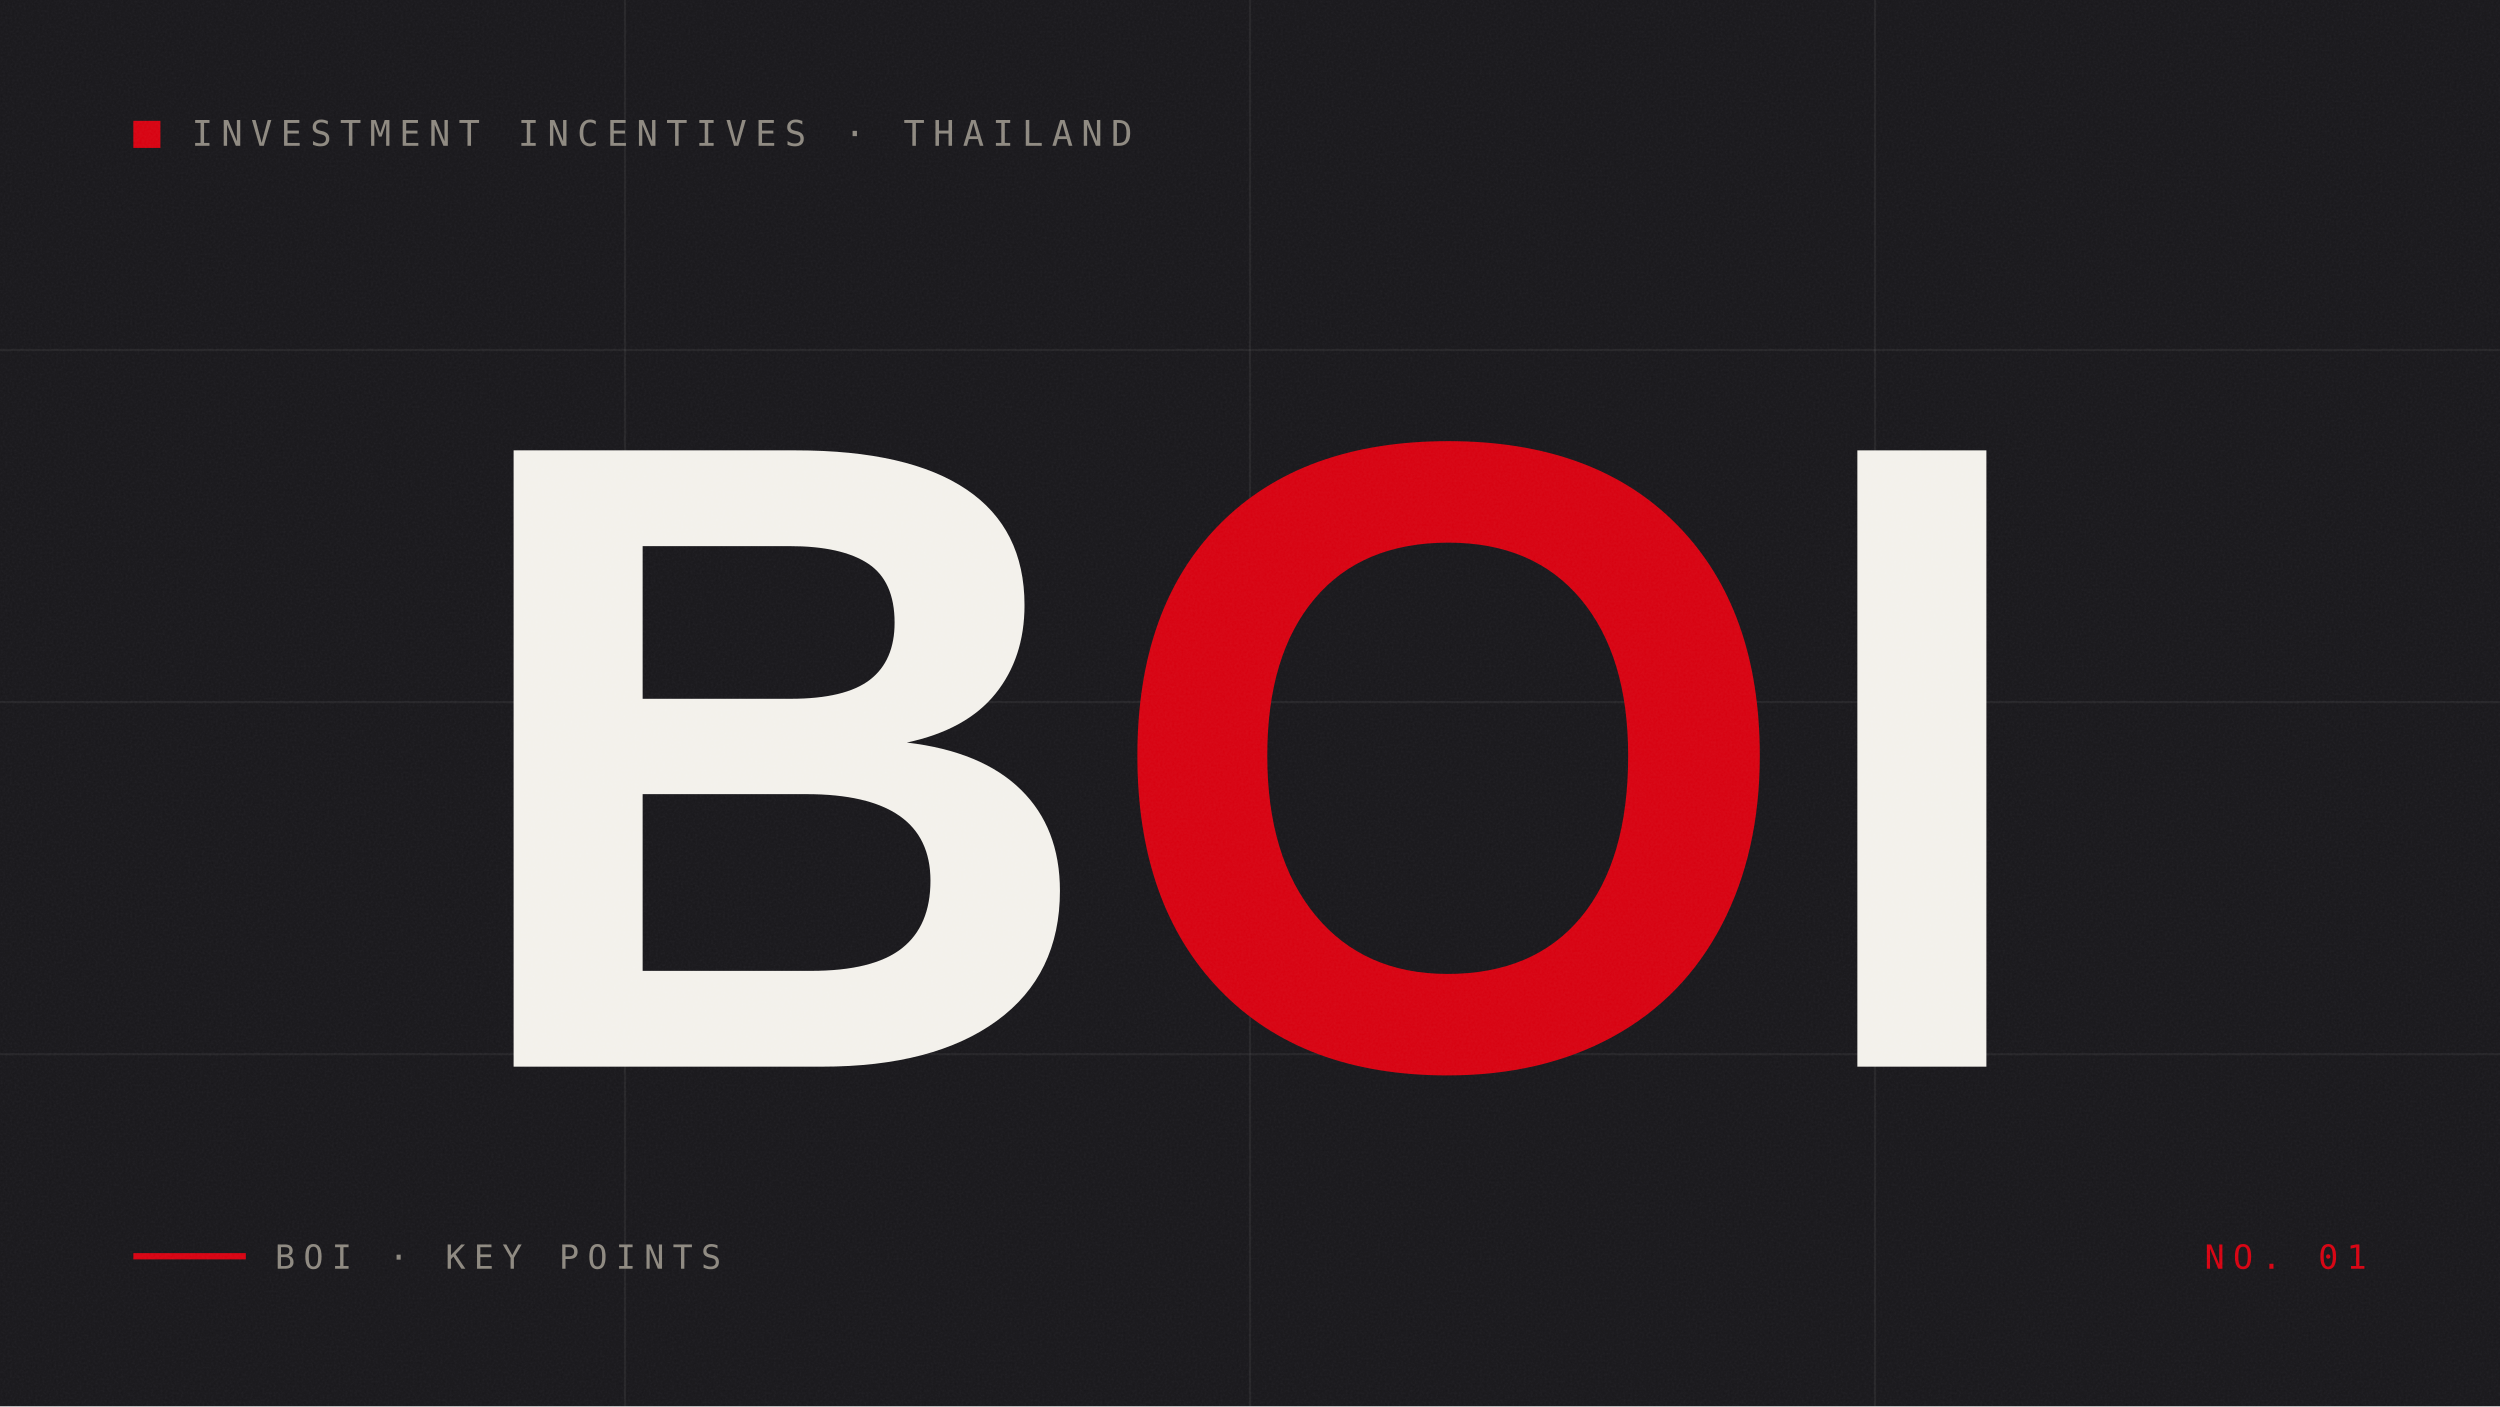
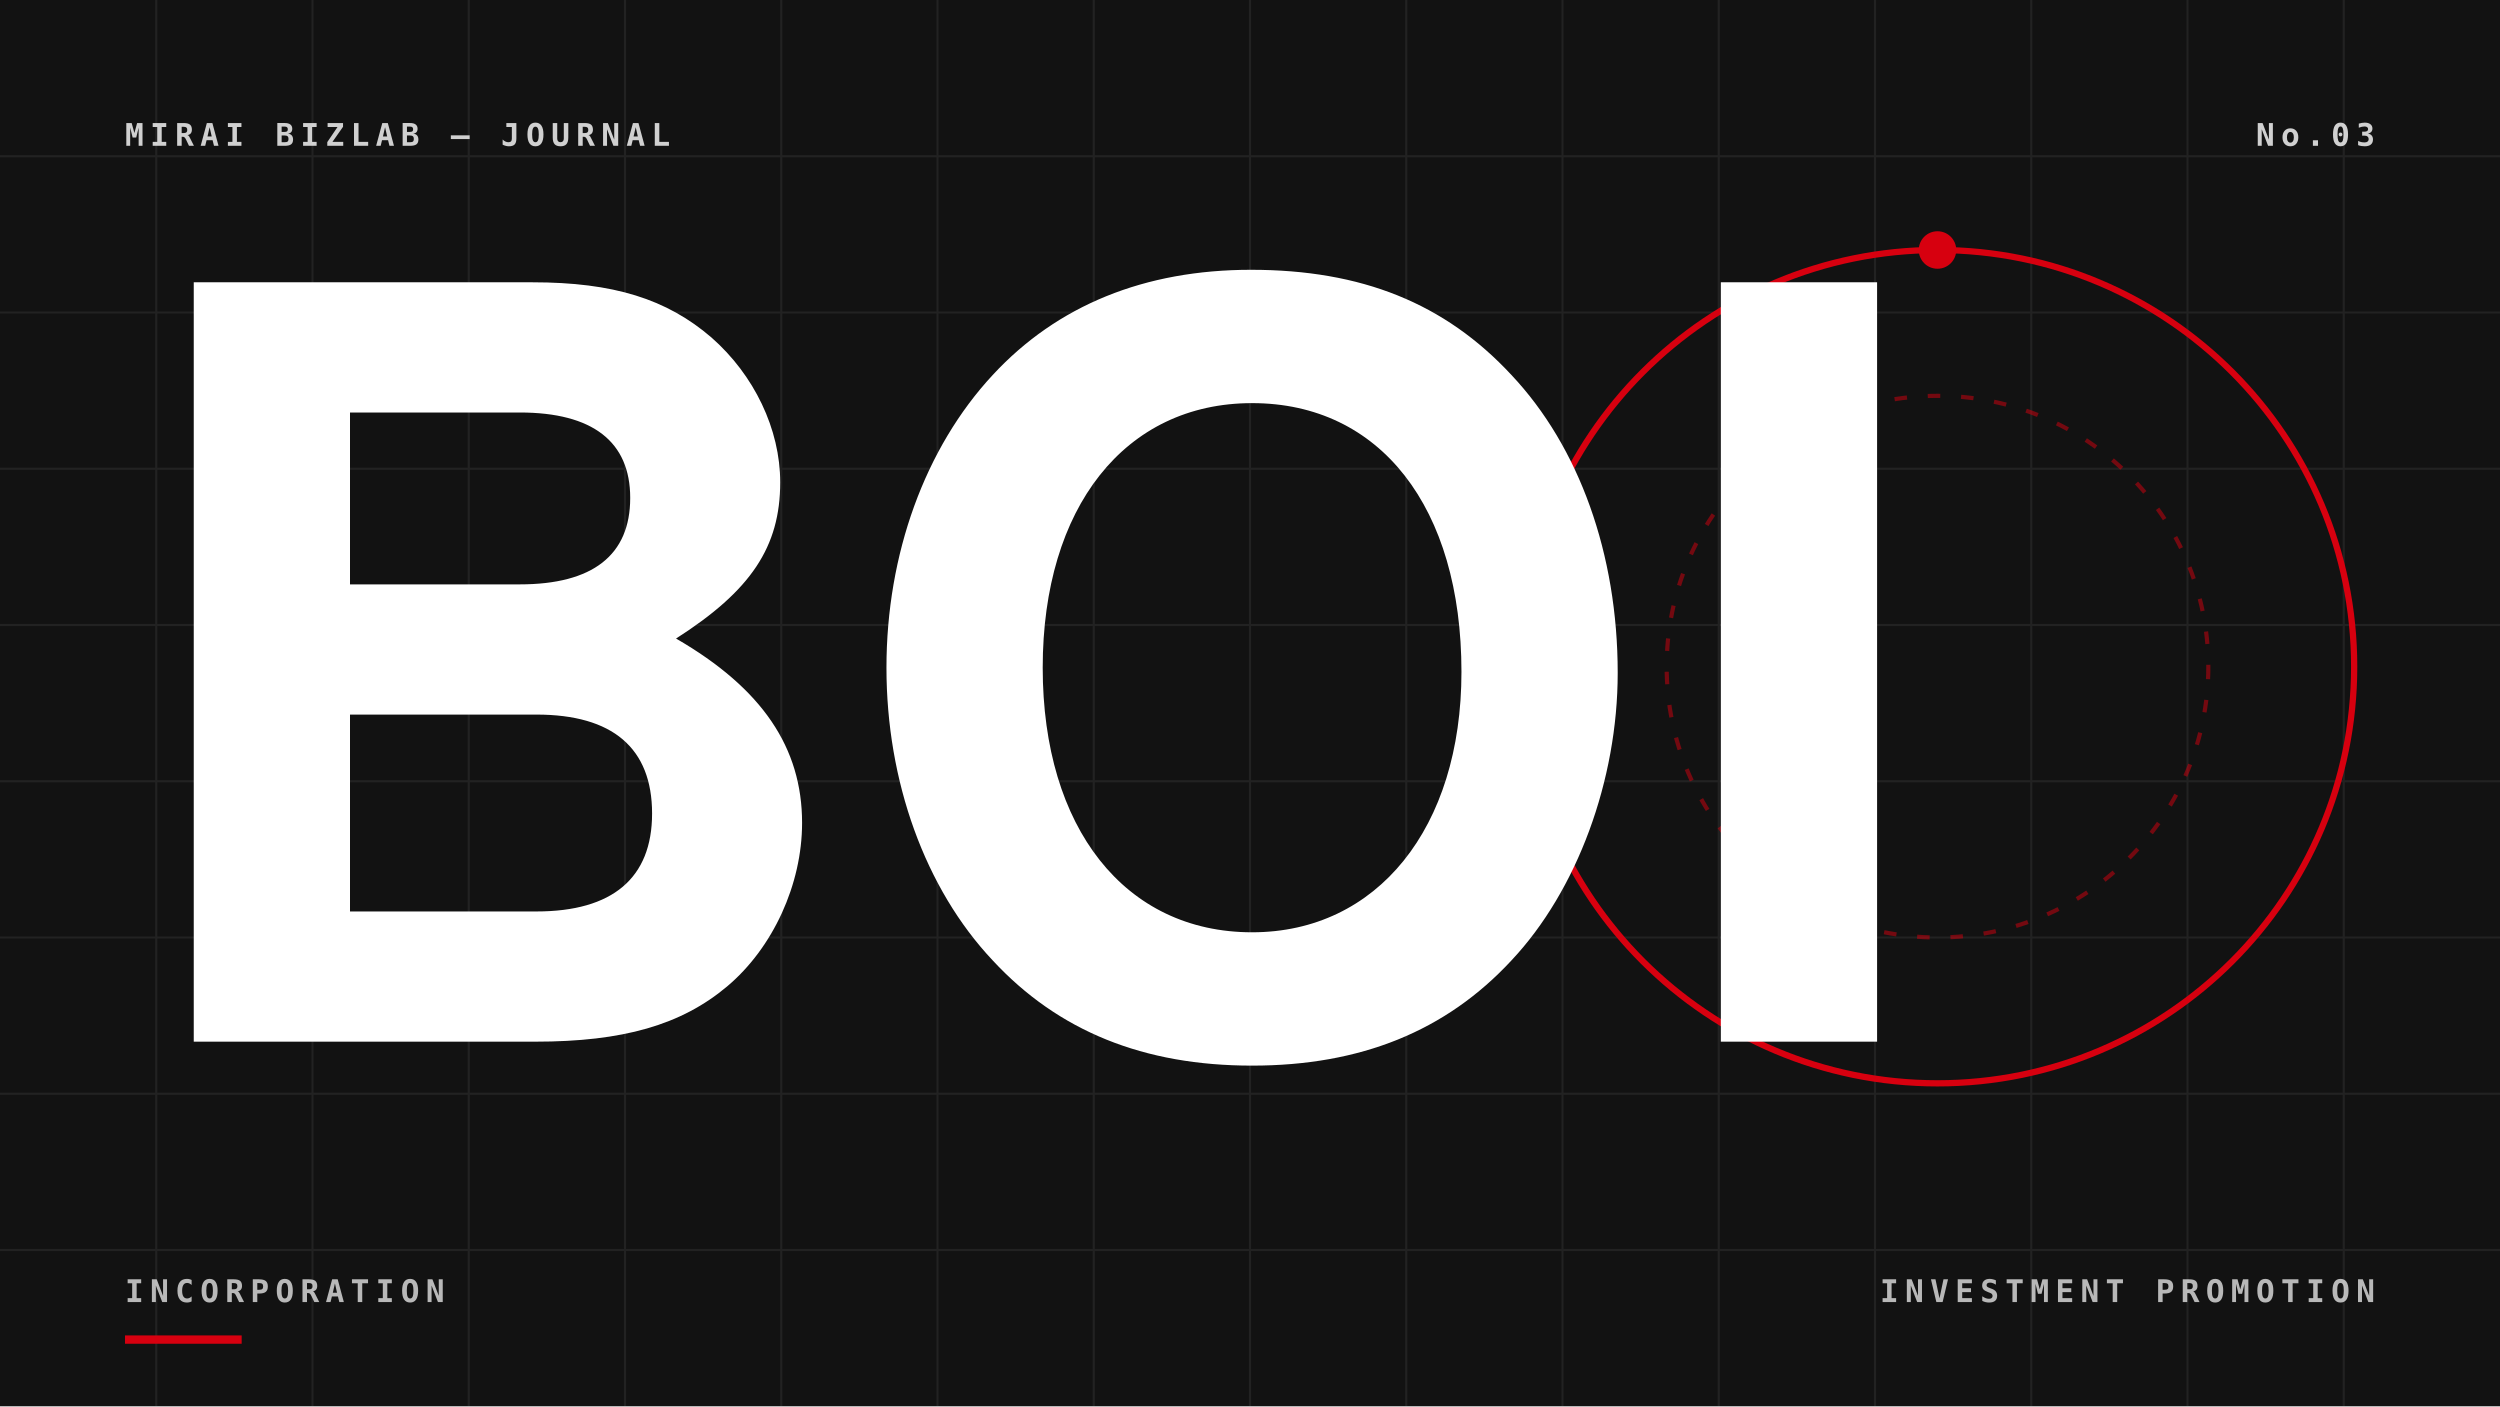
<svg xmlns="http://www.w3.org/2000/svg" viewBox="0 0 1200 675" width="1200" height="675" role="img" aria-label="BOI — Thailand investment incentives">
-   <defs>
-     <filter id="grain" x="0" y="0" width="100%" height="100%">
-       <feTurbulence type="fractalNoise" baseFrequency="0.9" numOctaves="2" stitchTiles="stitch" />
-       <feColorMatrix type="matrix" values="0 0 0 0 1 0 0 0 0 1 0 0 0 0 1 0 0 0 0.05 0" />
-     </filter>
-   </defs>
-   <rect width="1200" height="675" fill="#17161A" />
-   <g stroke="#F3F1EB" stroke-opacity="0.06" stroke-width="1">
-     <line x1="0" y1="168" x2="1200" y2="168" />
-     <line x1="0" y1="337" x2="1200" y2="337" />
-     <line x1="0" y1="506" x2="1200" y2="506" />
-     <line x1="300" y1="0" x2="300" y2="675" />
-     <line x1="600" y1="0" x2="600" y2="675" />
-     <line x1="900" y1="0" x2="900" y2="675" />
-   </g>
-   <text x="600" y="512" text-anchor="middle" font-family="Helvetica Neue, Arial, sans-serif" font-weight="800" font-size="430" letter-spacing="-8" fill="#F3F1EB">B<tspan fill="#D7000F">O</tspan>I</text>
-   <rect x="64" y="58" width="13" height="13" fill="#D7000F" />
-   <text x="92" y="70" font-family="ui-monospace, Menlo, Consolas, monospace" fill="#8D887F" font-size="17" letter-spacing="4">INVESTMENT INCENTIVES · THAILAND</text>
-   <line x1="64" y1="603" x2="118" y2="603" stroke="#D7000F" stroke-width="3" />
-   <text x="132" y="609" font-family="ui-monospace, Menlo, Consolas, monospace" fill="#8D887F" font-size="16" letter-spacing="4">BOI · KEY POINTS</text>
-   <text x="1136" y="609" text-anchor="end" font-family="ui-monospace, Menlo, Consolas, monospace" fill="#D7000F" font-size="16" letter-spacing="4">NO. 01</text>
-   <rect width="1200" height="675" filter="url(#grain)" />
+   <rect width="1200" height="675" fill="#121212" />
+   <path d="M75 0V675M150 0V675M225 0V675M300 0V675M375 0V675M450 0V675M525 0V675M600 0V675M675 0V675M750 0V675M825 0V675M900 0V675M975 0V675M1050 0V675M1125 0V675M0 75H1200M0 150H1200M0 225H1200M0 300H1200M0 375H1200M0 450H1200M0 525H1200M0 600H1200" stroke="#fff" stroke-opacity="0.07" stroke-width="1" fill="none" />
+   <text x="60" y="70" font-family="SFMono-Regular, Menlo, Consolas, monospace" font-size="15" font-weight="700" letter-spacing="3" fill="#fff" fill-opacity="0.8">MIRAI BIZLAB — JOURNAL</text>
+   <text x="1140" y="70" font-family="SFMono-Regular, Menlo, Consolas, monospace" font-size="15" font-weight="700" letter-spacing="3" fill="#fff" fill-opacity="0.8" text-anchor="end">No.03</text>
+   <circle cx="930" cy="320" r="200" fill="none" stroke="#D7000F" stroke-width="3" />
+   <circle cx="930" cy="320" r="130" fill="none" stroke="#D7000F" stroke-opacity=".5" stroke-width="2" stroke-dasharray="6 10" />
+   <circle cx="930" cy="120" r="9" fill="#D7000F" />
+   <text x="52" y="500" font-family="Helvetica Neue, Helvetica, Arial, sans-serif" font-weight="800" font-size="500" textLength="760" lengthAdjust="spacingAndGlyphs" fill="#fff">BOI</text>
+   <text x="60" y="625" font-family="SFMono-Regular, Menlo, Consolas, monospace" font-size="15" font-weight="700" letter-spacing="3" fill="#fff" fill-opacity="0.7">INCORPORATION</text>
+   <text x="1140" y="625" font-family="SFMono-Regular, Menlo, Consolas, monospace" font-size="15" font-weight="700" letter-spacing="3" fill="#fff" fill-opacity="0.7" text-anchor="end">INVESTMENT PROMOTION</text>
+   <rect x="60" y="641" width="56" height="4" fill="#D7000F" />
</svg>
